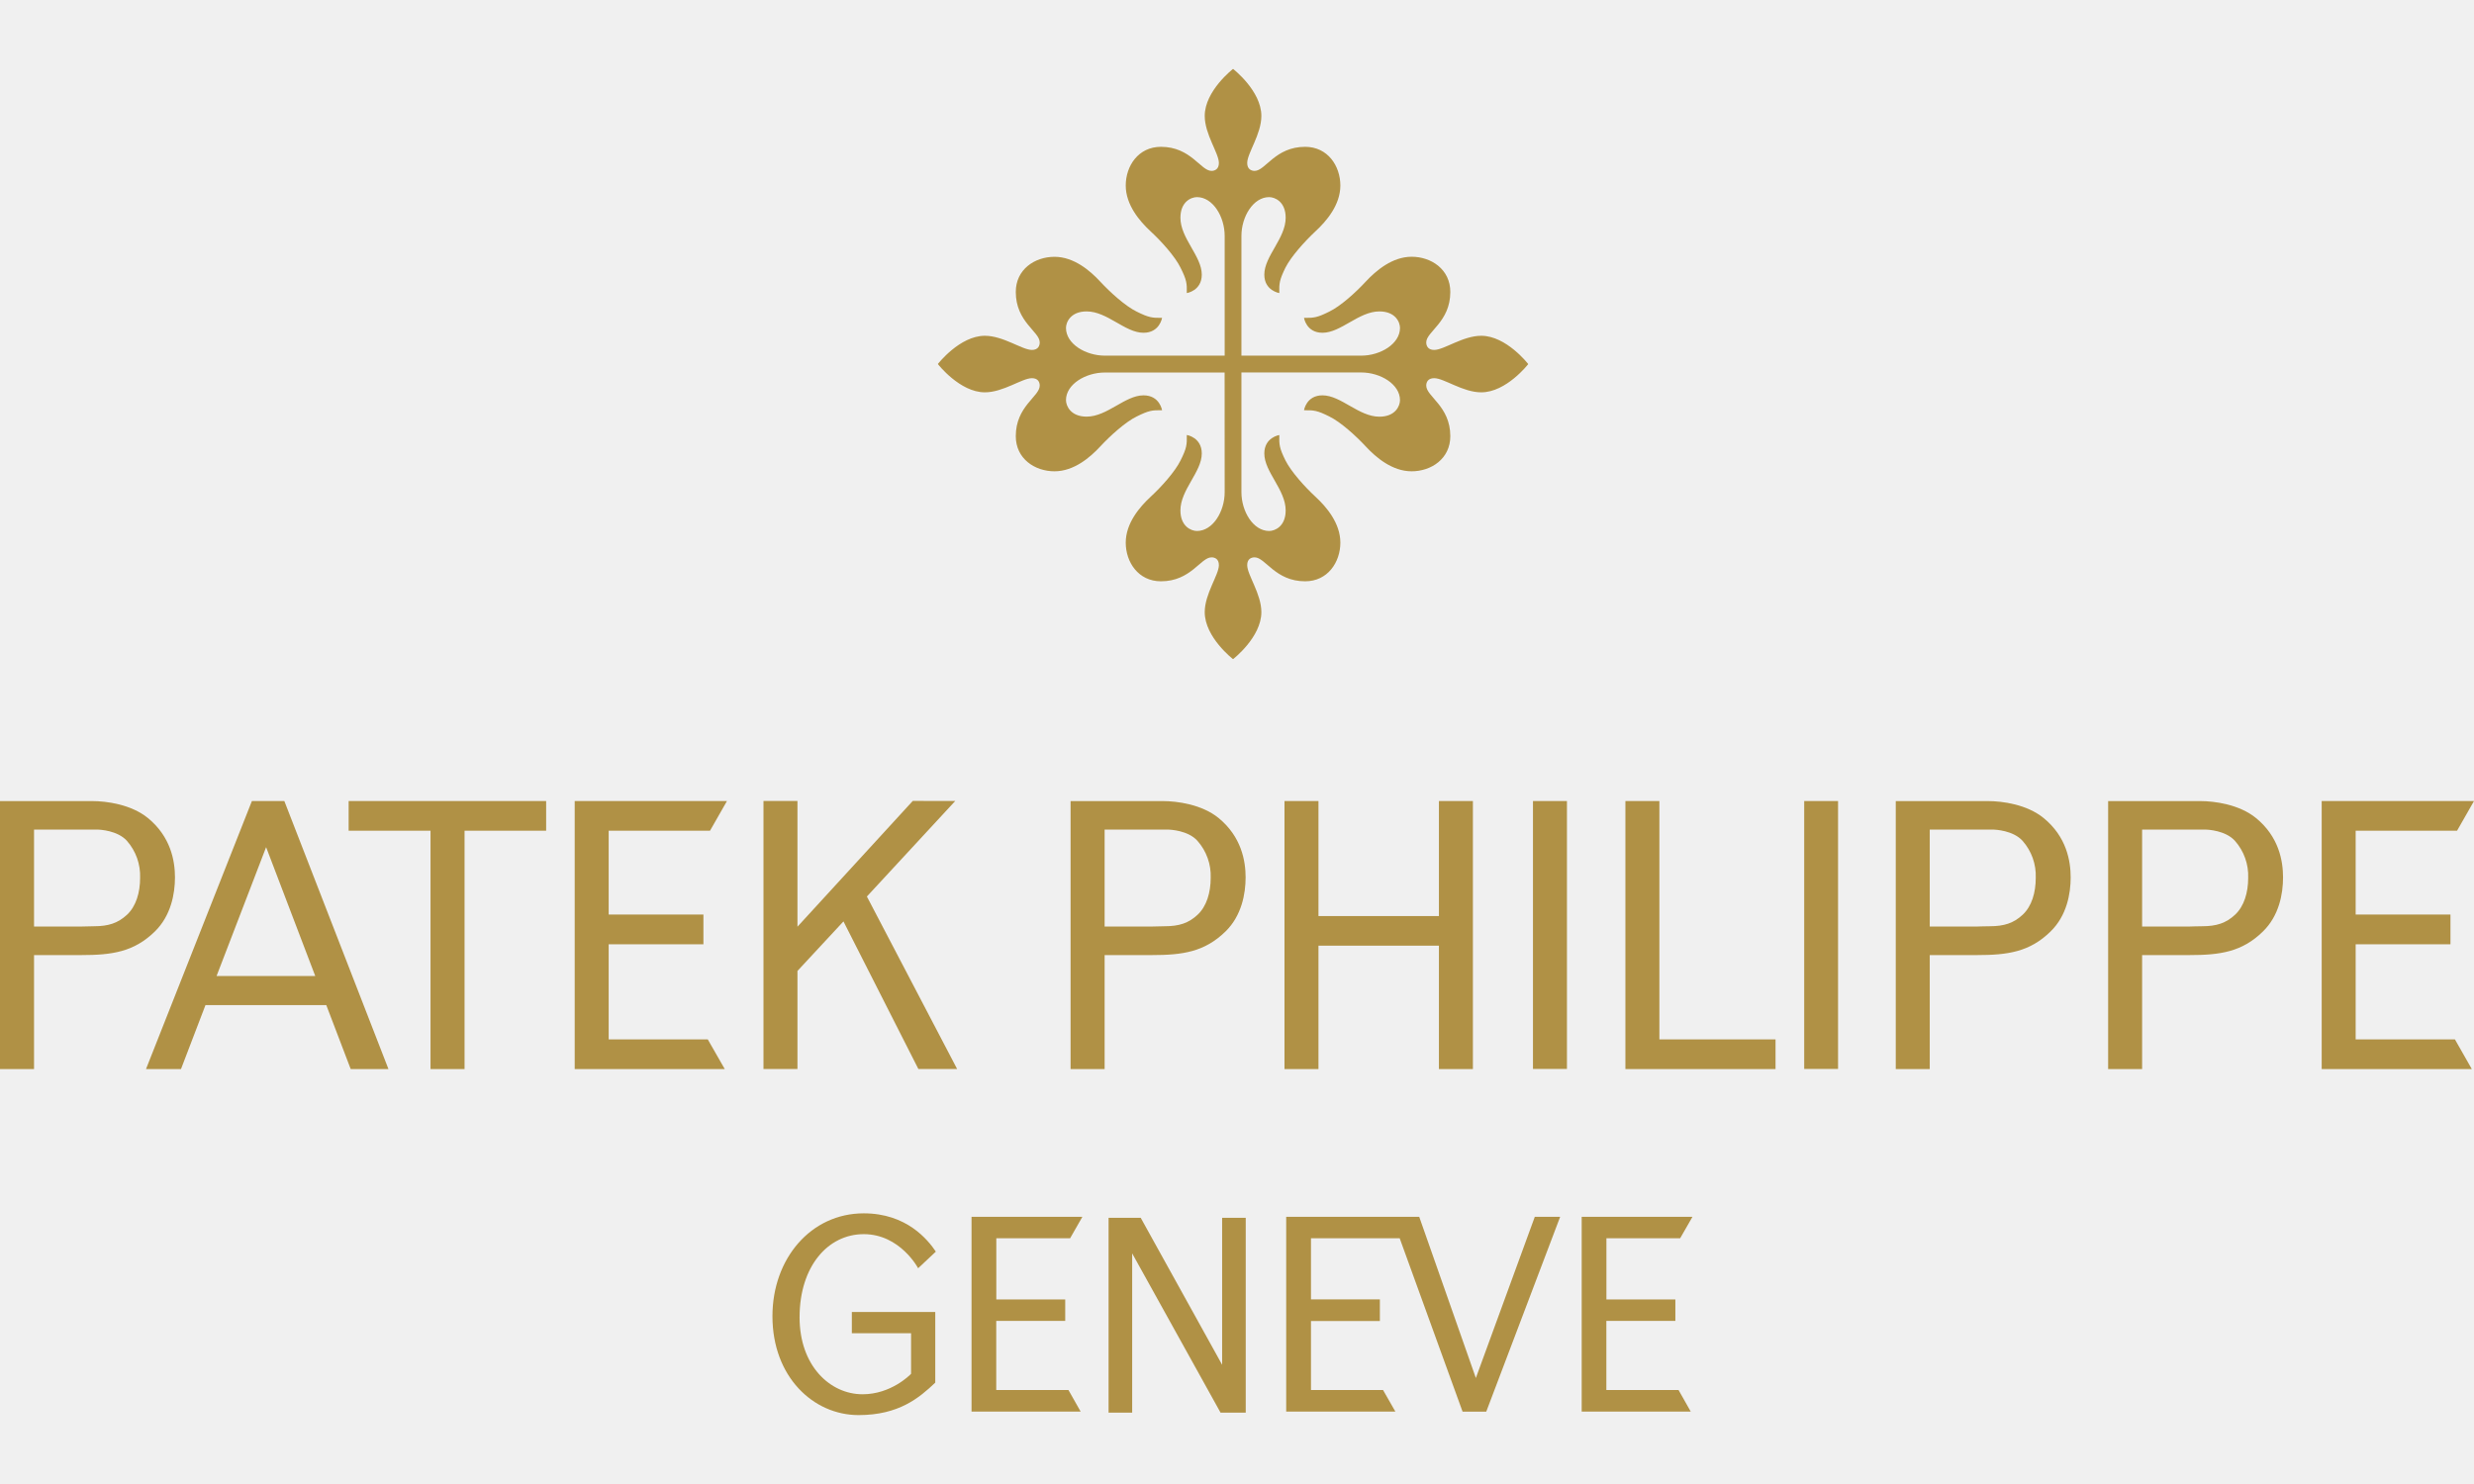
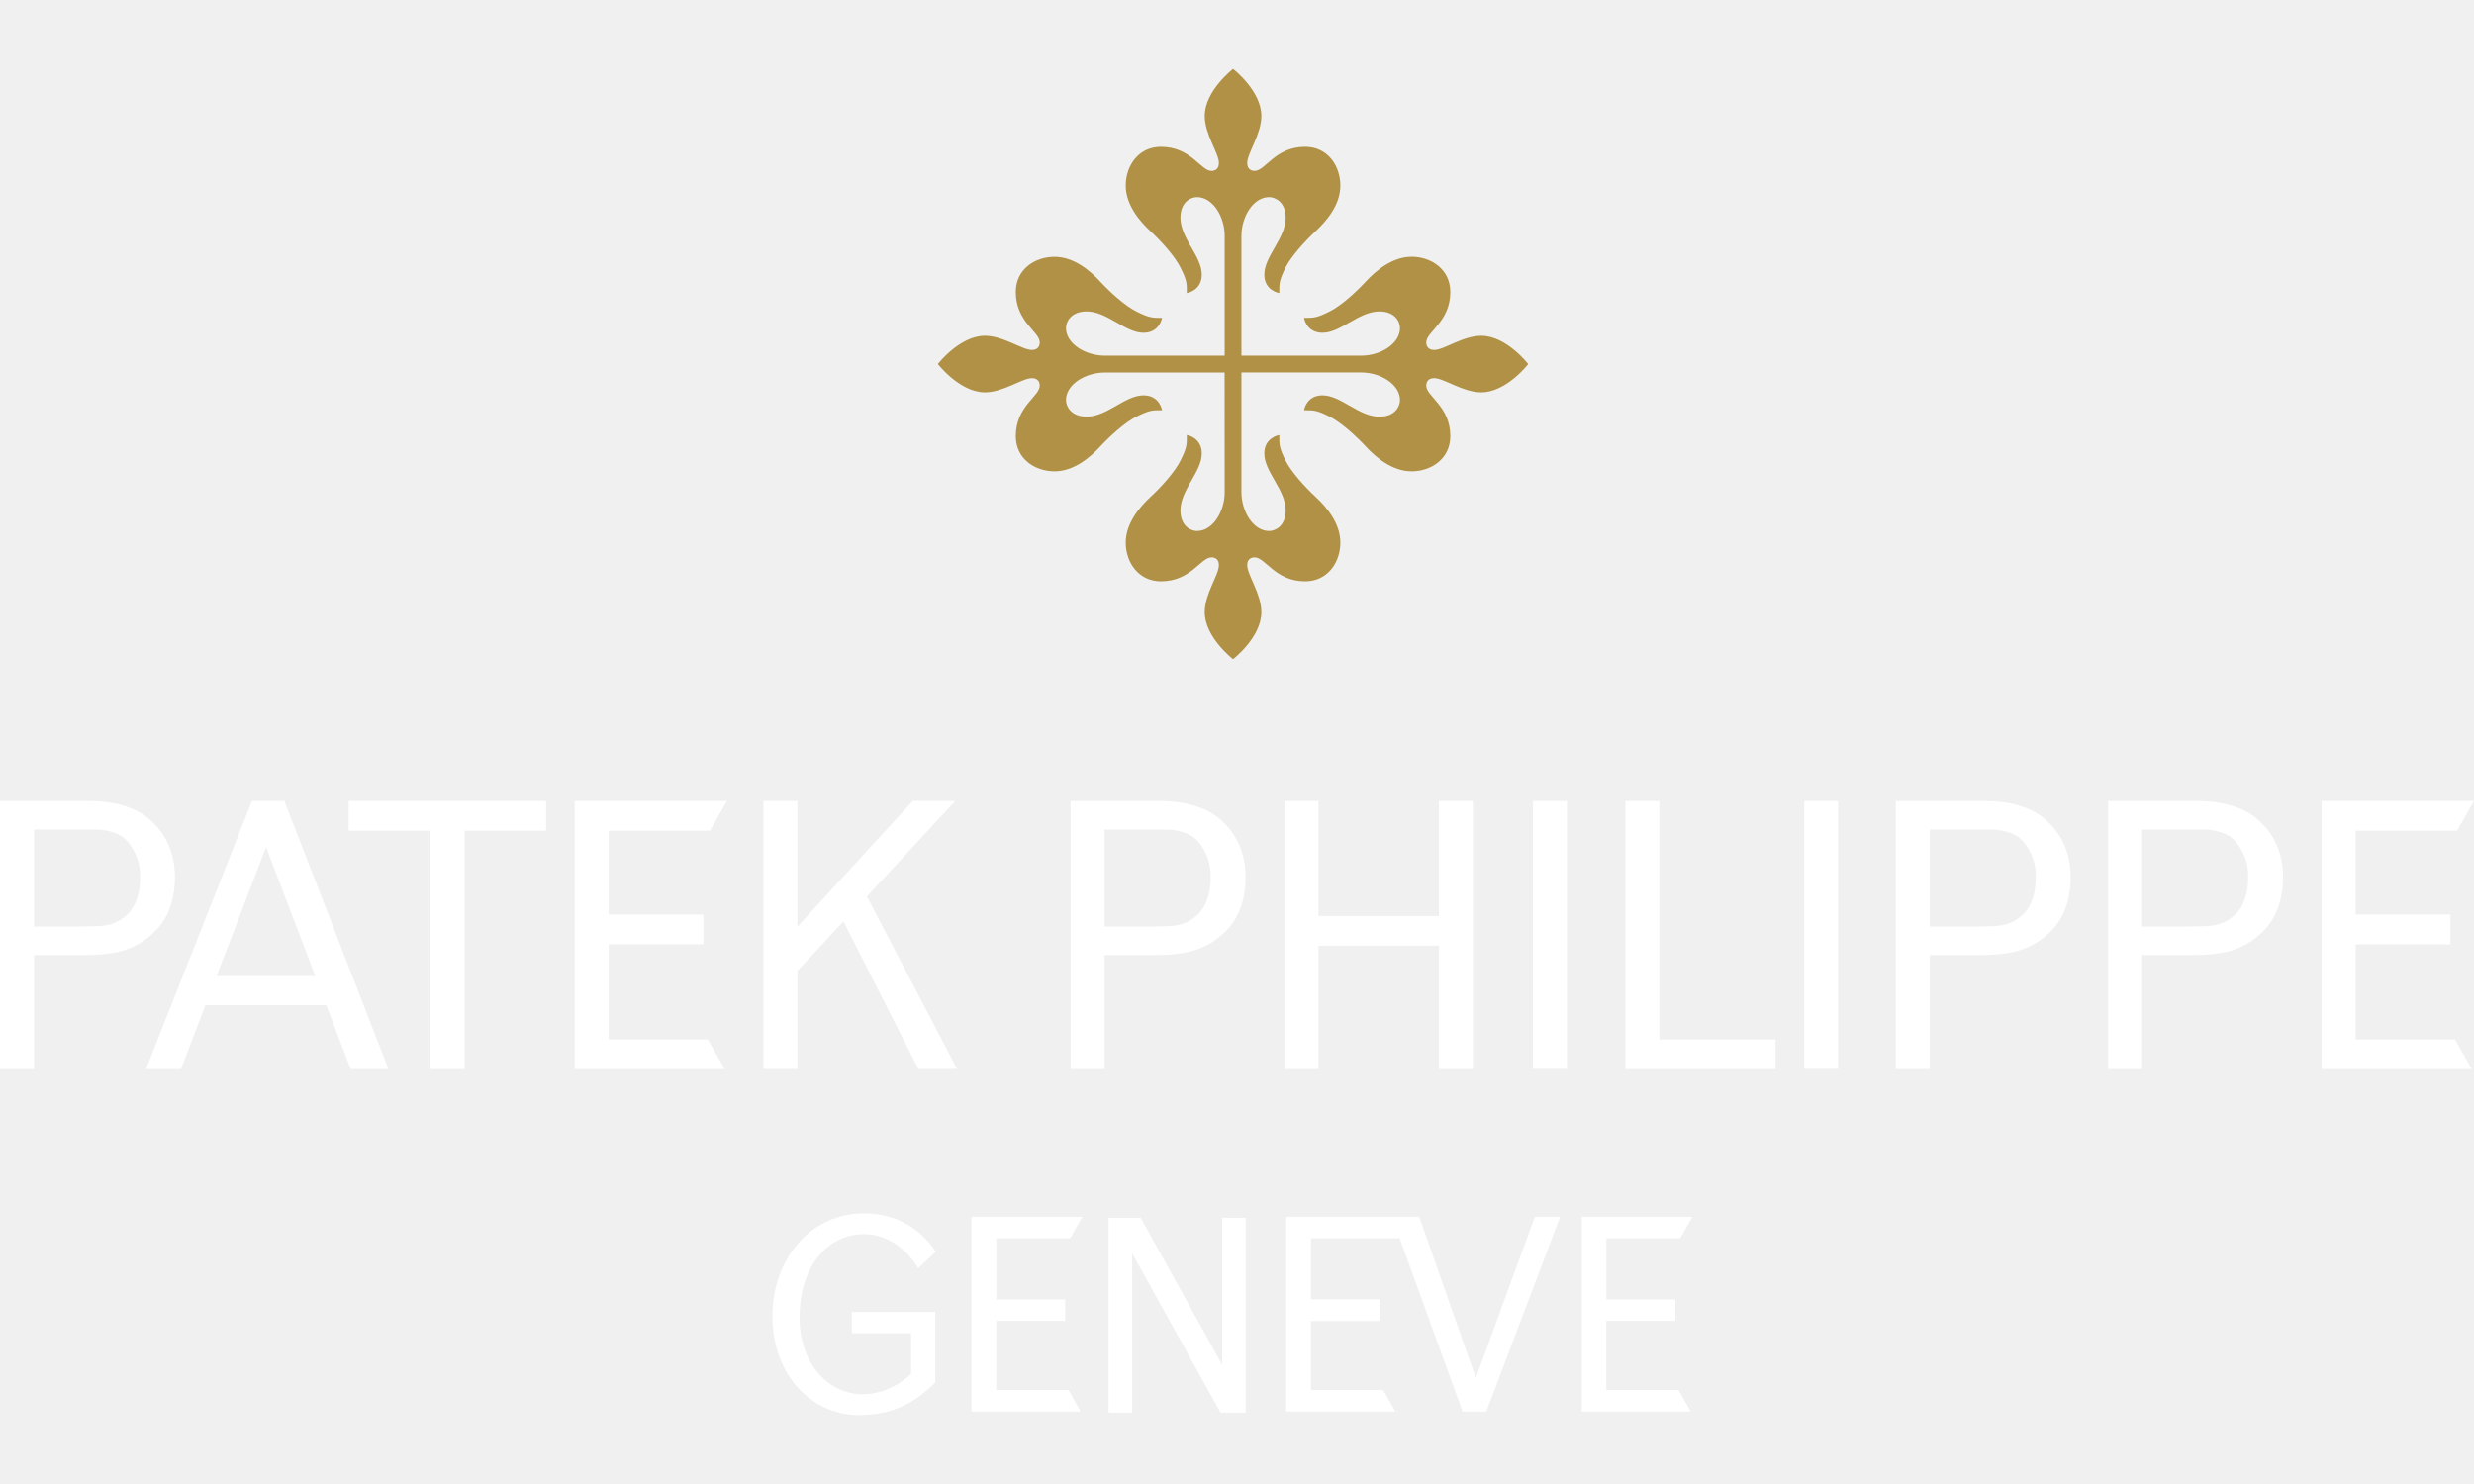
<svg xmlns="http://www.w3.org/2000/svg" height="300" viewBox=".132 .132 41.938 22.826" width="500">
-   <path d="m5.663 16.006h-2.048l-.415 1.085h-.593l1.795-4.545h.55l1.765 4.545h-.64zm-1.86-.493h1.673l-.833-2.185zm-3.094-2.483v1.644h.8s.145-.005.218-.005c.243 0 .404-.053.557-.194.155-.144.223-.379.223-.625a.9.9 0 0 0 -.225-.631c-.158-.173-.453-.189-.504-.189h-.08zm-.577-.483h1.566c.236 0 .656.055.94.286.39.318.46.73.46 1.008s-.068.65-.34.916c-.355.348-.727.401-1.249.401h-.8v1.933h-.577zm21.774-.001h.576v1.95h2.042v-1.95h.576v4.545h-.576v-2.093h-2.042v2.093h-.576zm4.212 0h.576v4.543h-.576zm1.567 0h.576v4.042h1.969v.503h-2.545zm-18.295 0v.503h-1.383v4.042h-.577v-4.042h-1.388v-.503zm3.065 0-.287.503h-1.718v1.422h1.606v.504h-1.606v1.613h1.68l.288.503h-2.544v-4.545zm1.195 2.131 1.955-2.133.72.001-1.498 1.62 1.53 2.925h-.657l-1.27-2.503-.78.84v1.663h-.576v-4.545h.576zm5.207-1.647v1.644h.8s.145-.005.218-.005c.245 0 .406-.053.557-.194.155-.144.223-.379.223-.625a.895.895 0 0 0 -.226-.631c-.156-.173-.452-.189-.505-.189h-.078zm-.577-.483h1.566c.236 0 .658.055.942.286.389.318.459.73.459 1.008s-.068.65-.34.916c-.356.348-.728.401-1.25.401h-.8v1.933h-.577zm12.436-.001h.574v4.543h-.574zm2.128.484v1.644h.8s.143-.005.218-.005c.243 0 .405-.053.556-.194.156-.144.223-.379.223-.625a.894.894 0 0 0 -.225-.631c-.158-.173-.454-.189-.505-.189h-.078zm-.576-.483h1.565c.238 0 .656.055.94.286.391.318.46.73.46 1.008s-.067.65-.34.916c-.354.348-.728.401-1.249.401h-.8v1.933h-.576zm4.176.483v1.644h.8s.143-.005.218-.005c.243 0 .405-.053.556-.194.156-.144.224-.379.224-.625a.895.895 0 0 0 -.226-.631c-.158-.173-.452-.189-.505-.189h-.078zm-.576-.483h1.565c.236 0 .656.055.94.286.391.318.46.73.46 1.008s-.067.65-.34.916c-.354.348-.727.401-1.248.401h-.801v1.933h-.576zm6.202-.001-.287.503h-1.719v1.422h1.607v.504h-1.607v1.613h1.683l.286.503h-2.545v-4.545zm-19.715 9.987h1.222l.209.366h-1.851v-3.303h2.255l.96 2.733.999-2.733h.43l-1.253 3.304h-.401l-1.066-2.94h-1.504v1.036h1.168v.367h-1.168zm-3.875-2.937-.208.364h-1.251v1.037h1.168v.364h-1.169v1.172h1.224l.207.366h-1.85v-3.303zm2.369.017h.4v3.303h-.427l-1.498-2.7v2.7h-.4v-3.303h.545l1.38 2.492zm7.973-.017-.209.364h-1.25v1.037h1.169v.364h-1.17v1.172h1.224l.207.366h-1.849v-3.303zm-12.836 1.614v1.198c-.272.258-.617.55-1.3.55-.767 0-1.46-.649-1.46-1.677 0-.976.652-1.744 1.548-1.744.727 0 1.086.448 1.222.649l-.3.282s-.305-.578-.922-.578c-.607 0-1.088.544-1.088 1.411 0 .821.517 1.304 1.068 1.304.479 0 .8-.323.822-.347v-.688h-1.004v-.36zm0 0" fill="#b09145" />
+   <path d="m5.663 16.006h-2.048l-.415 1.085h-.593l1.795-4.545h.55l1.765 4.545h-.64zm-1.86-.493h1.673l-.833-2.185zm-3.094-2.483v1.644h.8s.145-.005.218-.005c.243 0 .404-.053.557-.194.155-.144.223-.379.223-.625a.9.9 0 0 0 -.225-.631c-.158-.173-.453-.189-.504-.189h-.08zm-.577-.483h1.566c.236 0 .656.055.94.286.39.318.46.73.46 1.008s-.068.65-.34.916c-.355.348-.727.401-1.249.401h-.8v1.933h-.577zm21.774-.001h.576v1.95h2.042v-1.95h.576v4.545h-.576v-2.093h-2.042v2.093h-.576zm4.212 0h.576v4.543h-.576zm1.567 0h.576v4.042h1.969v.503h-2.545zm-18.295 0v.503h-1.383v4.042h-.577v-4.042h-1.388v-.503zm3.065 0-.287.503h-1.718v1.422h1.606v.504h-1.606v1.613h1.68l.288.503h-2.544v-4.545zm1.195 2.131 1.955-2.133.72.001-1.498 1.62 1.53 2.925h-.657l-1.27-2.503-.78.84v1.663h-.576v-4.545h.576zm5.207-1.647v1.644h.8s.145-.005.218-.005c.245 0 .406-.053.557-.194.155-.144.223-.379.223-.625a.895.895 0 0 0 -.226-.631c-.156-.173-.452-.189-.505-.189h-.078zm-.577-.483h1.566c.236 0 .658.055.942.286.389.318.459.73.459 1.008s-.068.65-.34.916c-.356.348-.728.401-1.25.401h-.8v1.933h-.577zm12.436-.001h.574v4.543h-.574zm2.128.484v1.644h.8s.143-.005.218-.005c.243 0 .405-.053.556-.194.156-.144.223-.379.223-.625a.894.894 0 0 0 -.225-.631c-.158-.173-.454-.189-.505-.189h-.078zm-.576-.483h1.565c.238 0 .656.055.94.286.391.318.46.73.46 1.008s-.067.65-.34.916c-.354.348-.728.401-1.249.401h-.8v1.933h-.576zm4.176.483v1.644h.8s.143-.005.218-.005c.243 0 .405-.053.556-.194.156-.144.224-.379.224-.625a.895.895 0 0 0 -.226-.631c-.158-.173-.452-.189-.505-.189h-.078zm-.576-.483h1.565c.236 0 .656.055.94.286.391.318.46.73.46 1.008s-.067.65-.34.916c-.354.348-.727.401-1.248.401h-.801v1.933h-.576zm6.202-.001-.287.503h-1.719v1.422h1.607v.504h-1.607v1.613h1.683l.286.503h-2.545v-4.545zm-19.715 9.987h1.222l.209.366h-1.851v-3.303h2.255l.96 2.733.999-2.733h.43l-1.253 3.304h-.401l-1.066-2.94h-1.504v1.036h1.168v.367h-1.168zm-3.875-2.937-.208.364h-1.251v1.037h1.168v.364h-1.169v1.172h1.224l.207.366h-1.85v-3.303zm2.369.017h.4v3.303h-.427l-1.498-2.7v2.7h-.4v-3.303h.545l1.38 2.492zm7.973-.017-.209.364h-1.25v1.037h1.169v.364h-1.17v1.172h1.224l.207.366h-1.849v-3.303zm-12.836 1.614v1.198c-.272.258-.617.55-1.3.55-.767 0-1.46-.649-1.46-1.677 0-.976.652-1.744 1.548-1.744.727 0 1.086.448 1.222.649l-.3.282s-.305-.578-.922-.578c-.607 0-1.088.544-1.088 1.411 0 .821.517 1.304 1.068 1.304.479 0 .8-.323.822-.347v-.688h-1.004v-.36zm0 0" fill="#ffffff" />
  <path d="m20.891 5.28h-2.03c-.327 0-.659.2-.659.468 0 .097.079.28.35.28.35 0 .651-.361.964-.361.276 0 .315.253.315.253-.165-.004-.225.004-.429.105-.193.094-.45.327-.62.51-.17.184-.445.42-.775.42-.332 0-.656-.212-.656-.596 0-.509.406-.672.406-.857 0-.055-.026-.126-.133-.126-.164 0-.486.24-.797.24-.426 0-.797-.48-.797-.48s.37-.479.797-.479c.311 0 .633.24.797.24.107 0 .133-.072.133-.128 0-.182-.406-.346-.406-.855 0-.384.324-.596.656-.596.33 0 .605.236.775.42.17.183.427.416.62.51.204.101.264.108.429.105 0 0-.04.253-.315.253-.313 0-.613-.362-.964-.362-.272 0-.35.184-.35.28 0 .27.332.47.66.47h2.03v-2.03c0-.328-.201-.658-.47-.658-.097 0-.28.077-.28.35 0 .349.362.651.362.964 0 .274-.254.313-.254.313.004-.165-.003-.223-.105-.428-.093-.192-.326-.45-.51-.62-.183-.17-.42-.446-.42-.776 0-.331.213-.656.597-.656.508 0 .673.408.857.408.054 0 .125-.027.125-.134 0-.165-.24-.486-.24-.798 0-.426.48-.797.48-.797s.48.37.48.797c0 .312-.24.633-.24.798 0 .107.071.134.126.134.183 0 .348-.408.856-.408.384 0 .597.325.597.656 0 .33-.236.605-.42.775-.184.172-.416.429-.512.62-.1.206-.107.264-.103.429 0 0-.254-.04-.254-.313 0-.313.362-.615.362-.964 0-.273-.183-.35-.28-.35-.269 0-.47.33-.47.658v2.03h2.03c.327 0 .658-.2.658-.47 0-.097-.076-.28-.35-.28-.348 0-.651.362-.964.362-.275 0-.313-.253-.313-.253.165.003.225-.004.429-.106.192-.093.449-.326.619-.51.171-.183.447-.42.776-.42.332 0 .656.213.656.597 0 .509-.408.673-.408.855 0 .056.026.128.135.128.165 0 .486-.24.797-.24.427 0 .797.48.797.48s-.37.479-.797.479c-.311 0-.632-.24-.797-.24-.109 0-.135.071-.135.126 0 .185.408.348.408.857 0 .384-.324.596-.656.596-.33 0-.605-.236-.776-.42-.17-.183-.427-.416-.62-.51-.203-.102-.263-.108-.428-.105 0 0 .038-.253.313-.253.313 0 .616.362.964.362.274 0 .35-.184.35-.28 0-.27-.331-.47-.658-.47h-2.03v2.03c0 .328.201.658.47.658.097 0 .28-.077.28-.349 0-.35-.362-.653-.362-.965 0-.274.254-.313.254-.313-.004.165.003.224.103.428.096.192.328.45.512.62s.42.446.42.777c0 .33-.213.655-.597.655-.508 0-.673-.406-.856-.406-.055 0-.126.025-.126.132 0 .165.24.486.24.797 0 .427-.48.797-.48.797s-.48-.37-.48-.797c0-.31.24-.632.24-.797 0-.107-.071-.132-.125-.132-.184 0-.349.406-.857.406-.384 0-.597-.325-.597-.655 0-.331.237-.606.42-.776.184-.17.417-.429.51-.62.102-.205.109-.264.105-.43 0 0 .254.04.254.314 0 .312-.362.615-.362.965 0 .272.183.349.28.349.269 0 .47-.33.47-.658zm0 0" fill="#b09145" />
</svg>
